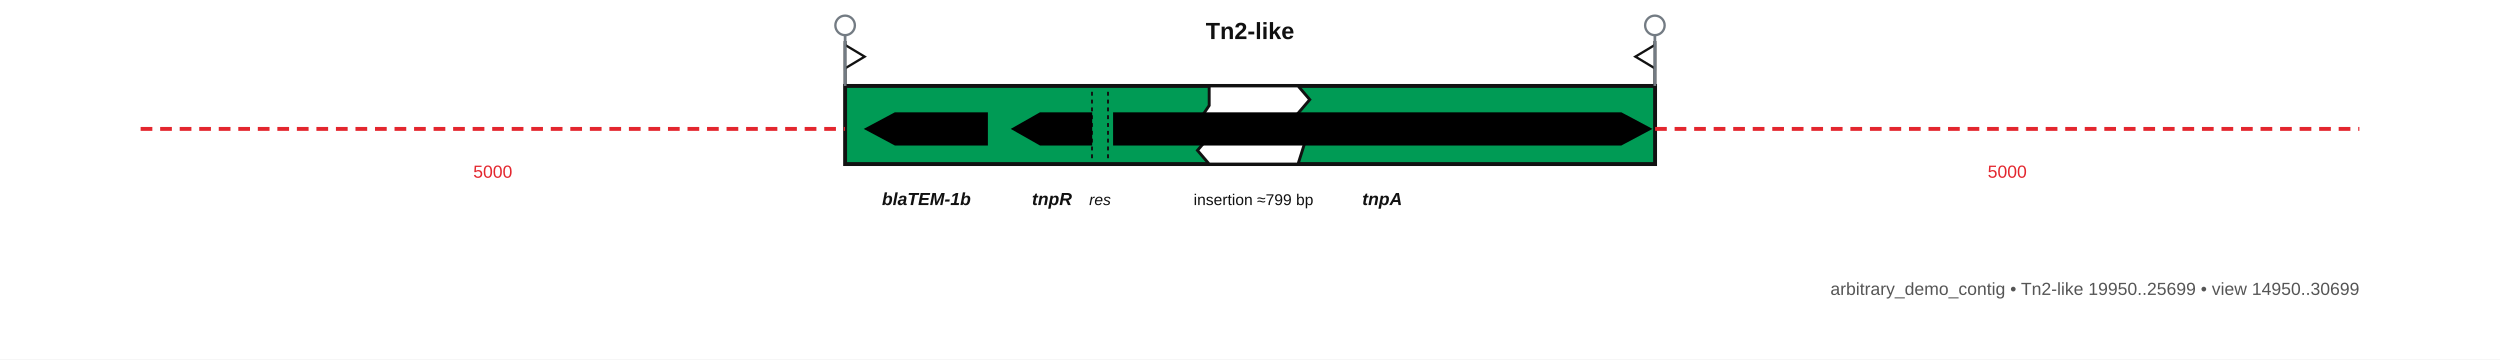
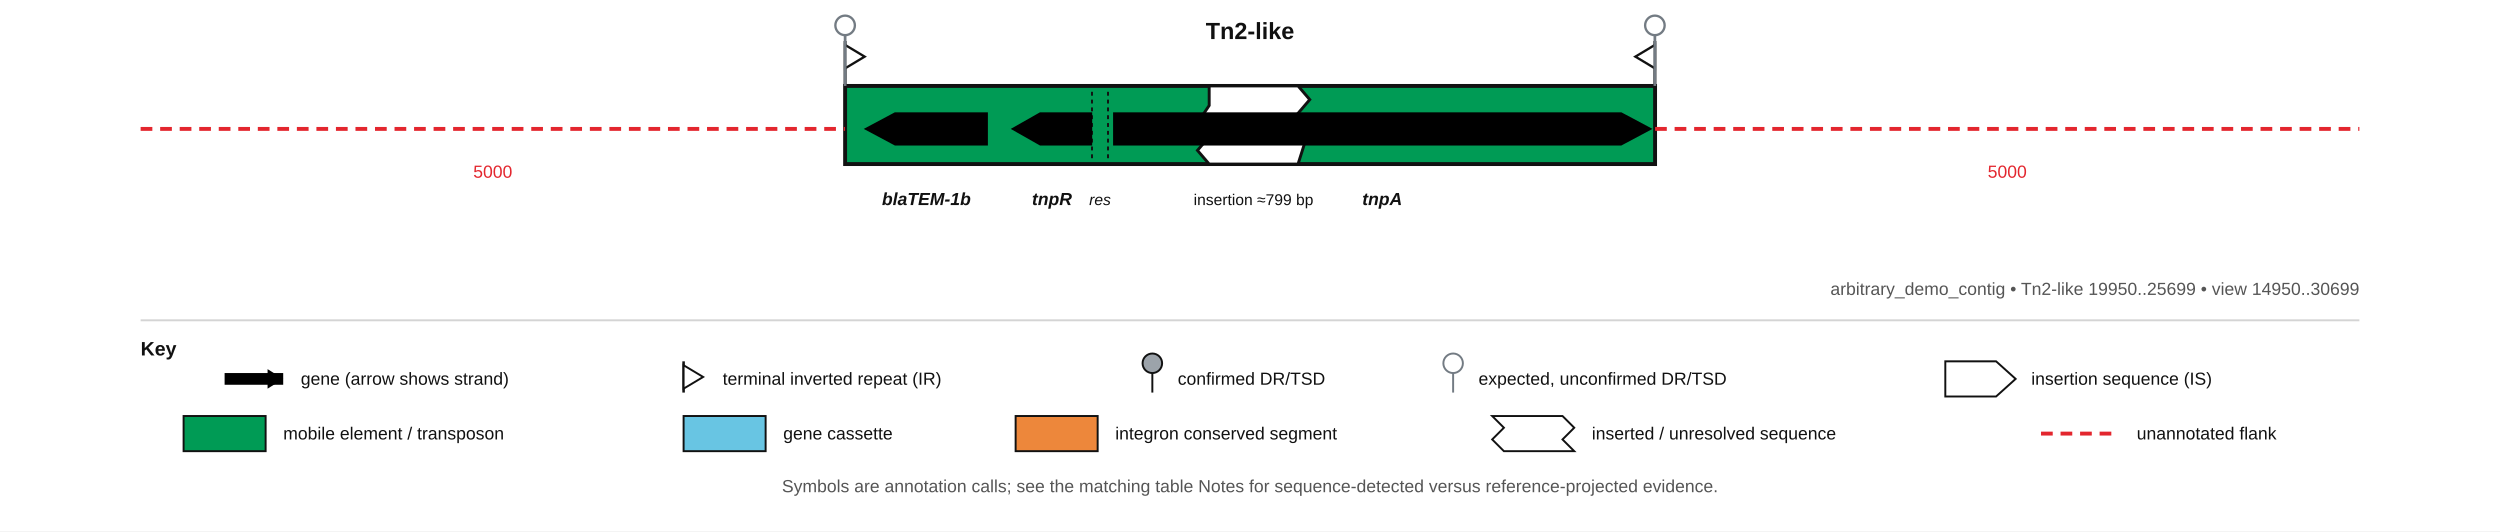
- <svg xmlns="http://www.w3.org/2000/svg" width="1280" height="184" style="background:#fff;font-family:Arial,Helvetica,sans-serif">
-   <rect x="0" y="0" width="1280" height="184" fill="#ffffff" />
+ <svg xmlns="http://www.w3.org/2000/svg" width="1280" height="272" style="background:#fff;font-family:Arial,Helvetica,sans-serif">
+   <rect x="0" y="0" width="1280" height="272" fill="#ffffff" />
  <rect x="432.7" y="44" width="414.7" height="40" fill="#009b55" stroke="#111111" stroke-width="2" />
  <text x="640.0" y="20.0" text-anchor="middle" font-size="12" font-weight="bold" font-style="normal" fill="#111111">Tn2-like</text>
  <line x1="559.1" y1="47" x2="559.1" y2="81" stroke="#111111" stroke-width="1" stroke-dasharray="2,2" />
  <line x1="567.3" y1="47" x2="567.3" y2="81" stroke="#111111" stroke-width="1" stroke-dasharray="2,2" />
  <polygon points="619.1,44.0 664.6,44.0 670.6,51.0 664.6,58.0 670.6,65.0 664.6,84.0 619.1,84.0 613.1,77.0 619.1,70.0 613.1,63.0 619.1,54.0" fill="#ffffff" stroke="#111111" stroke-width="1.5" />
  <text x="641.8" y="105.0" text-anchor="middle" font-size="8" font-weight="normal" font-style="normal" fill="#111111">insertion ≈799 bp</text>
  <polygon points="443.3,66 458.3,58 505.3,58 505.3,74 458.3,74" fill="#000" stroke="#000" stroke-width="1" />
  <text x="474.3" y="105.0" text-anchor="middle" font-size="9" font-weight="bold" font-style="italic" fill="#111111">blaTEM-1b</text>
  <polygon points="518.5,66 532.6,58 558.7,58 558.7,74 532.6,74" fill="#000" stroke="#000" stroke-width="1" />
  <text x="538.6" y="105.0" text-anchor="middle" font-size="9" font-weight="bold" font-style="italic" fill="#111111">tnpR</text>
  <polygon points="570.4,58 830.0,58 845.0,66 830.0,74 570.4,74" fill="#000" stroke="#000" stroke-width="1" />
  <text x="707.7" y="105.0" text-anchor="middle" font-size="9" font-weight="bold" font-style="italic" fill="#111111">tnpA</text>
  <text x="563.2" y="105.0" text-anchor="middle" font-size="8" font-weight="normal" font-style="italic" fill="#111111">res</text>
  <line x1="432.7" y1="44" x2="432.7" y2="21" stroke="#111111" stroke-width="1.5" />
  <polygon points="432.7,23 442.7,29 432.7,35" fill="#ffffff" stroke="#111111" stroke-width="1.2" />
  <line x1="847.3" y1="44" x2="847.3" y2="21" stroke="#111111" stroke-width="1.5" />
  <polygon points="847.3,23 837.3,29 847.3,35" fill="#ffffff" stroke="#111111" stroke-width="1.2" />
  <line x1="72.0" y1="66" x2="432.6" y2="66" stroke="#e3262e" stroke-width="2" stroke-dasharray="6,4" />
  <text x="252.3" y="91.0" text-anchor="middle" font-size="9" font-weight="normal" font-style="normal" fill="#e3262e">5000</text>
  <line x1="847.4" y1="66" x2="1208.0" y2="66" stroke="#e3262e" stroke-width="2" stroke-dasharray="6,4" />
  <text x="1027.7" y="91.0" text-anchor="middle" font-size="9" font-weight="normal" font-style="normal" fill="#e3262e">5000</text>
  <g>
    <line x1="432.7" y1="44" x2="432.7" y2="18" stroke="#737b83" stroke-width="1.4" />
    <circle cx="432.7" cy="13" r="5" fill="#ffffff" stroke="#737b83" stroke-width="1.2" />
  </g>
  <g>
    <line x1="847.3" y1="44" x2="847.3" y2="18" stroke="#737b83" stroke-width="1.4" />
    <circle cx="847.3" cy="13" r="5" fill="#ffffff" stroke="#737b83" stroke-width="1.2" />
  </g>
  <text x="1208.0" y="151.0" text-anchor="end" font-size="9" font-weight="normal" font-style="normal" fill="#555">arbitrary_demo_contig • Tn2-like 19950..25699 • view 14950..30699</text>
+   <line x1="72" y1="164" x2="1208" y2="164" stroke="#d4d4d4" stroke-width="1" />
+   <text x="72.0" y="182.0" text-anchor="start" font-size="10" font-weight="bold" font-style="normal" fill="#111111">Key</text>
+   <line x1="115" y1="194" x2="145" y2="194" stroke="#000" stroke-width="6" />
+   <polygon points="145,194 137,189 137,199" fill="#000" />
+   <text x="154.0" y="197.0" text-anchor="start" font-size="9" font-weight="normal" font-style="normal" fill="#111111">gene (arrow shows strand)</text>
+   <line x1="350" y1="201" x2="350" y2="185" stroke="#111" stroke-width="1.3" />
+   <polygon points="350,187 360,193 350,199" fill="#fff" stroke="#111" />
+   <text x="370.0" y="197.0" text-anchor="start" font-size="9" font-weight="normal" font-style="normal" fill="#111111">terminal inverted repeat (IR)</text>
+   <line x1="590" y1="201" x2="590" y2="187" stroke="#111" />
+   <circle cx="590" cy="186" r="5" fill="#9ca3aa" stroke="#111" />
+   <text x="603.0" y="197.0" text-anchor="start" font-size="9" font-weight="normal" font-style="normal" fill="#111111">confirmed DR/TSD</text>
+   <line x1="744" y1="201" x2="744" y2="187" stroke="#737b83" />
+   <circle cx="744" cy="186" r="5" fill="#fff" stroke="#737b83" />
+   <text x="757.0" y="197.0" text-anchor="start" font-size="9" font-weight="normal" font-style="normal" fill="#111111">expected, unconfirmed DR/TSD</text>
+   <polygon points="996,185 1022,185 1032,194 1022,203 996,203" fill="#fff" stroke="#111" />
+   <text x="1040.0" y="197.0" text-anchor="start" font-size="9" font-weight="normal" font-style="normal" fill="#111111">insertion sequence (IS)</text>
+   <rect x="94" y="213" width="42" height="18" fill="#009b55" stroke="#111" />
+   <text x="145.0" y="225.0" text-anchor="start" font-size="9" font-weight="normal" font-style="normal" fill="#111111">mobile element / transposon</text>
+   <rect x="350" y="213" width="42" height="18" fill="#68c5e3" stroke="#111" />
+   <text x="401.0" y="225.0" text-anchor="start" font-size="9" font-weight="normal" font-style="normal" fill="#111111">gene cassette</text>
+   <rect x="520" y="213" width="42" height="18" fill="#ed873b" stroke="#111" />
+   <text x="571.0" y="225.0" text-anchor="start" font-size="9" font-weight="normal" font-style="normal" fill="#111111">integron conserved segment</text>
+   <polygon points="770,213 800,213 806,219 800,225 806,231 770,231 764,225 770,219 764,213" fill="#fff" stroke="#111" />
+   <text x="815.0" y="225.0" text-anchor="start" font-size="9" font-weight="normal" font-style="normal" fill="#111111">inserted / unresolved sequence</text>
+   <line x1="1045" y1="222" x2="1085" y2="222" stroke="#e3262e" stroke-width="2" stroke-dasharray="6,4" />
+   <text x="1094.0" y="225.0" text-anchor="start" font-size="9" font-weight="normal" font-style="normal" fill="#111111">unannotated flank</text>
+   <text x="640.0" y="252.0" text-anchor="middle" font-size="9" font-weight="normal" font-style="normal" fill="#555555">Symbols are annotation calls; see the matching table Notes for sequence-detected versus reference-projected evidence.</text>
</svg>
